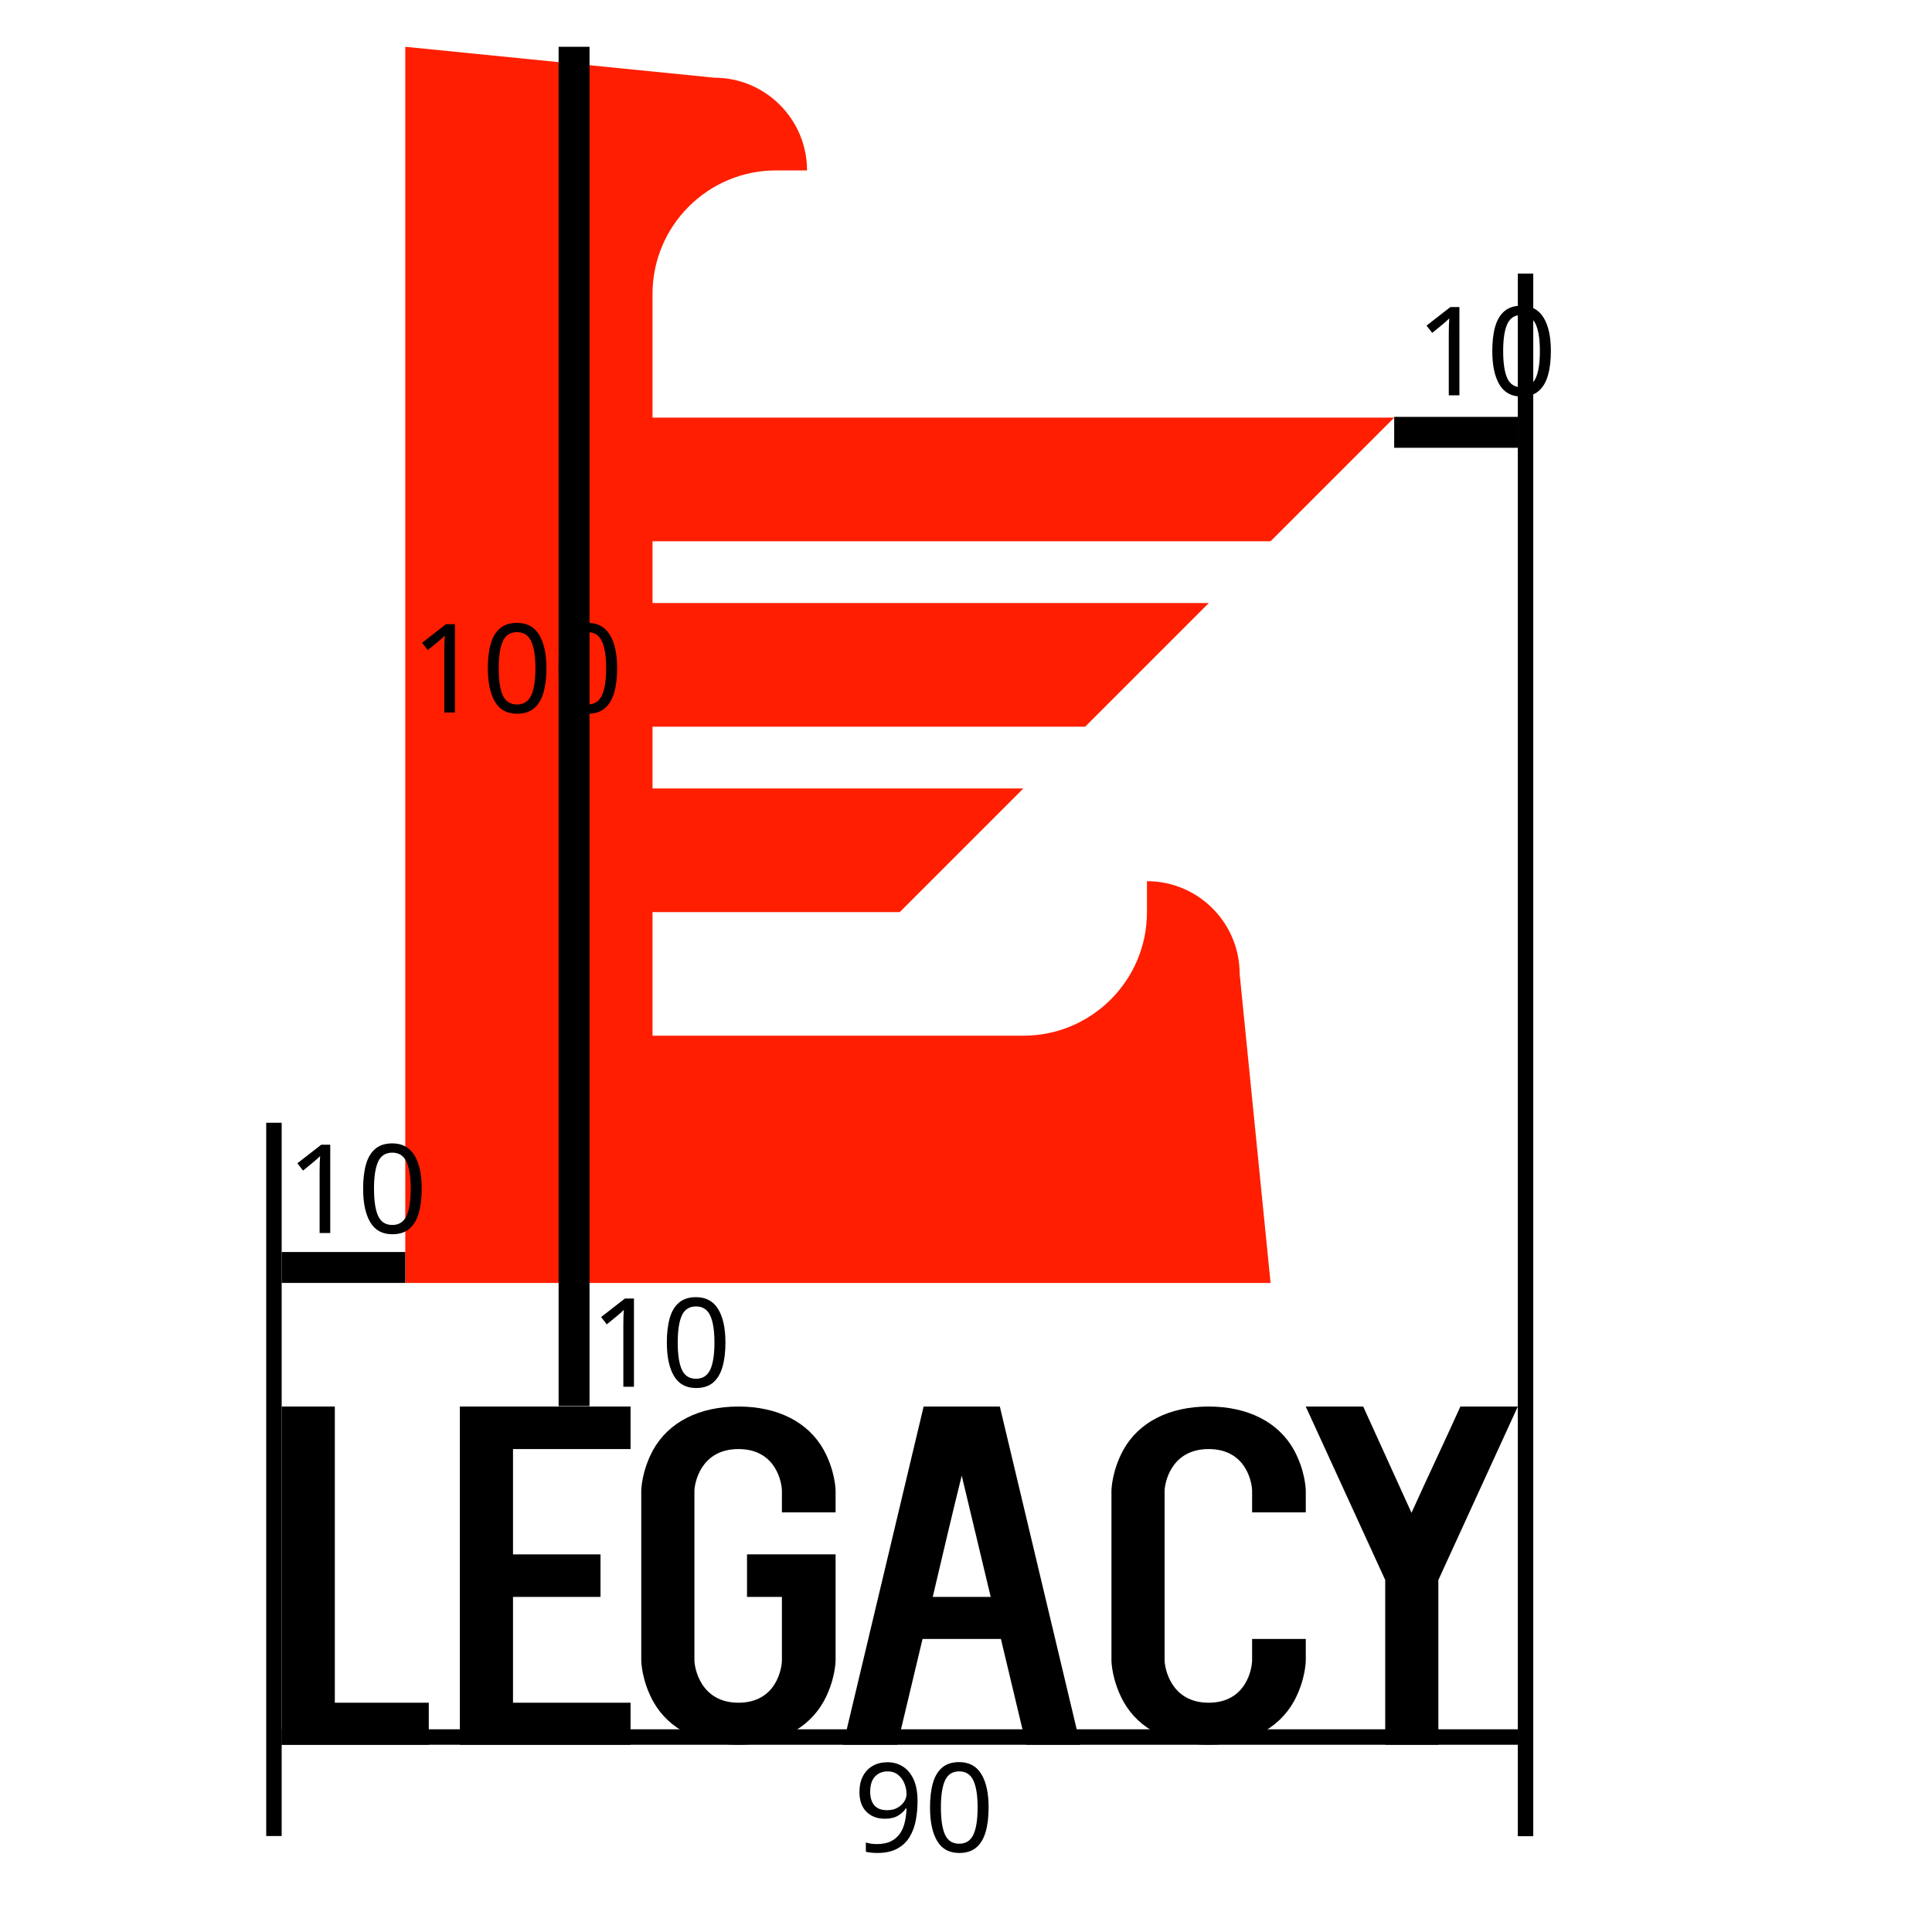
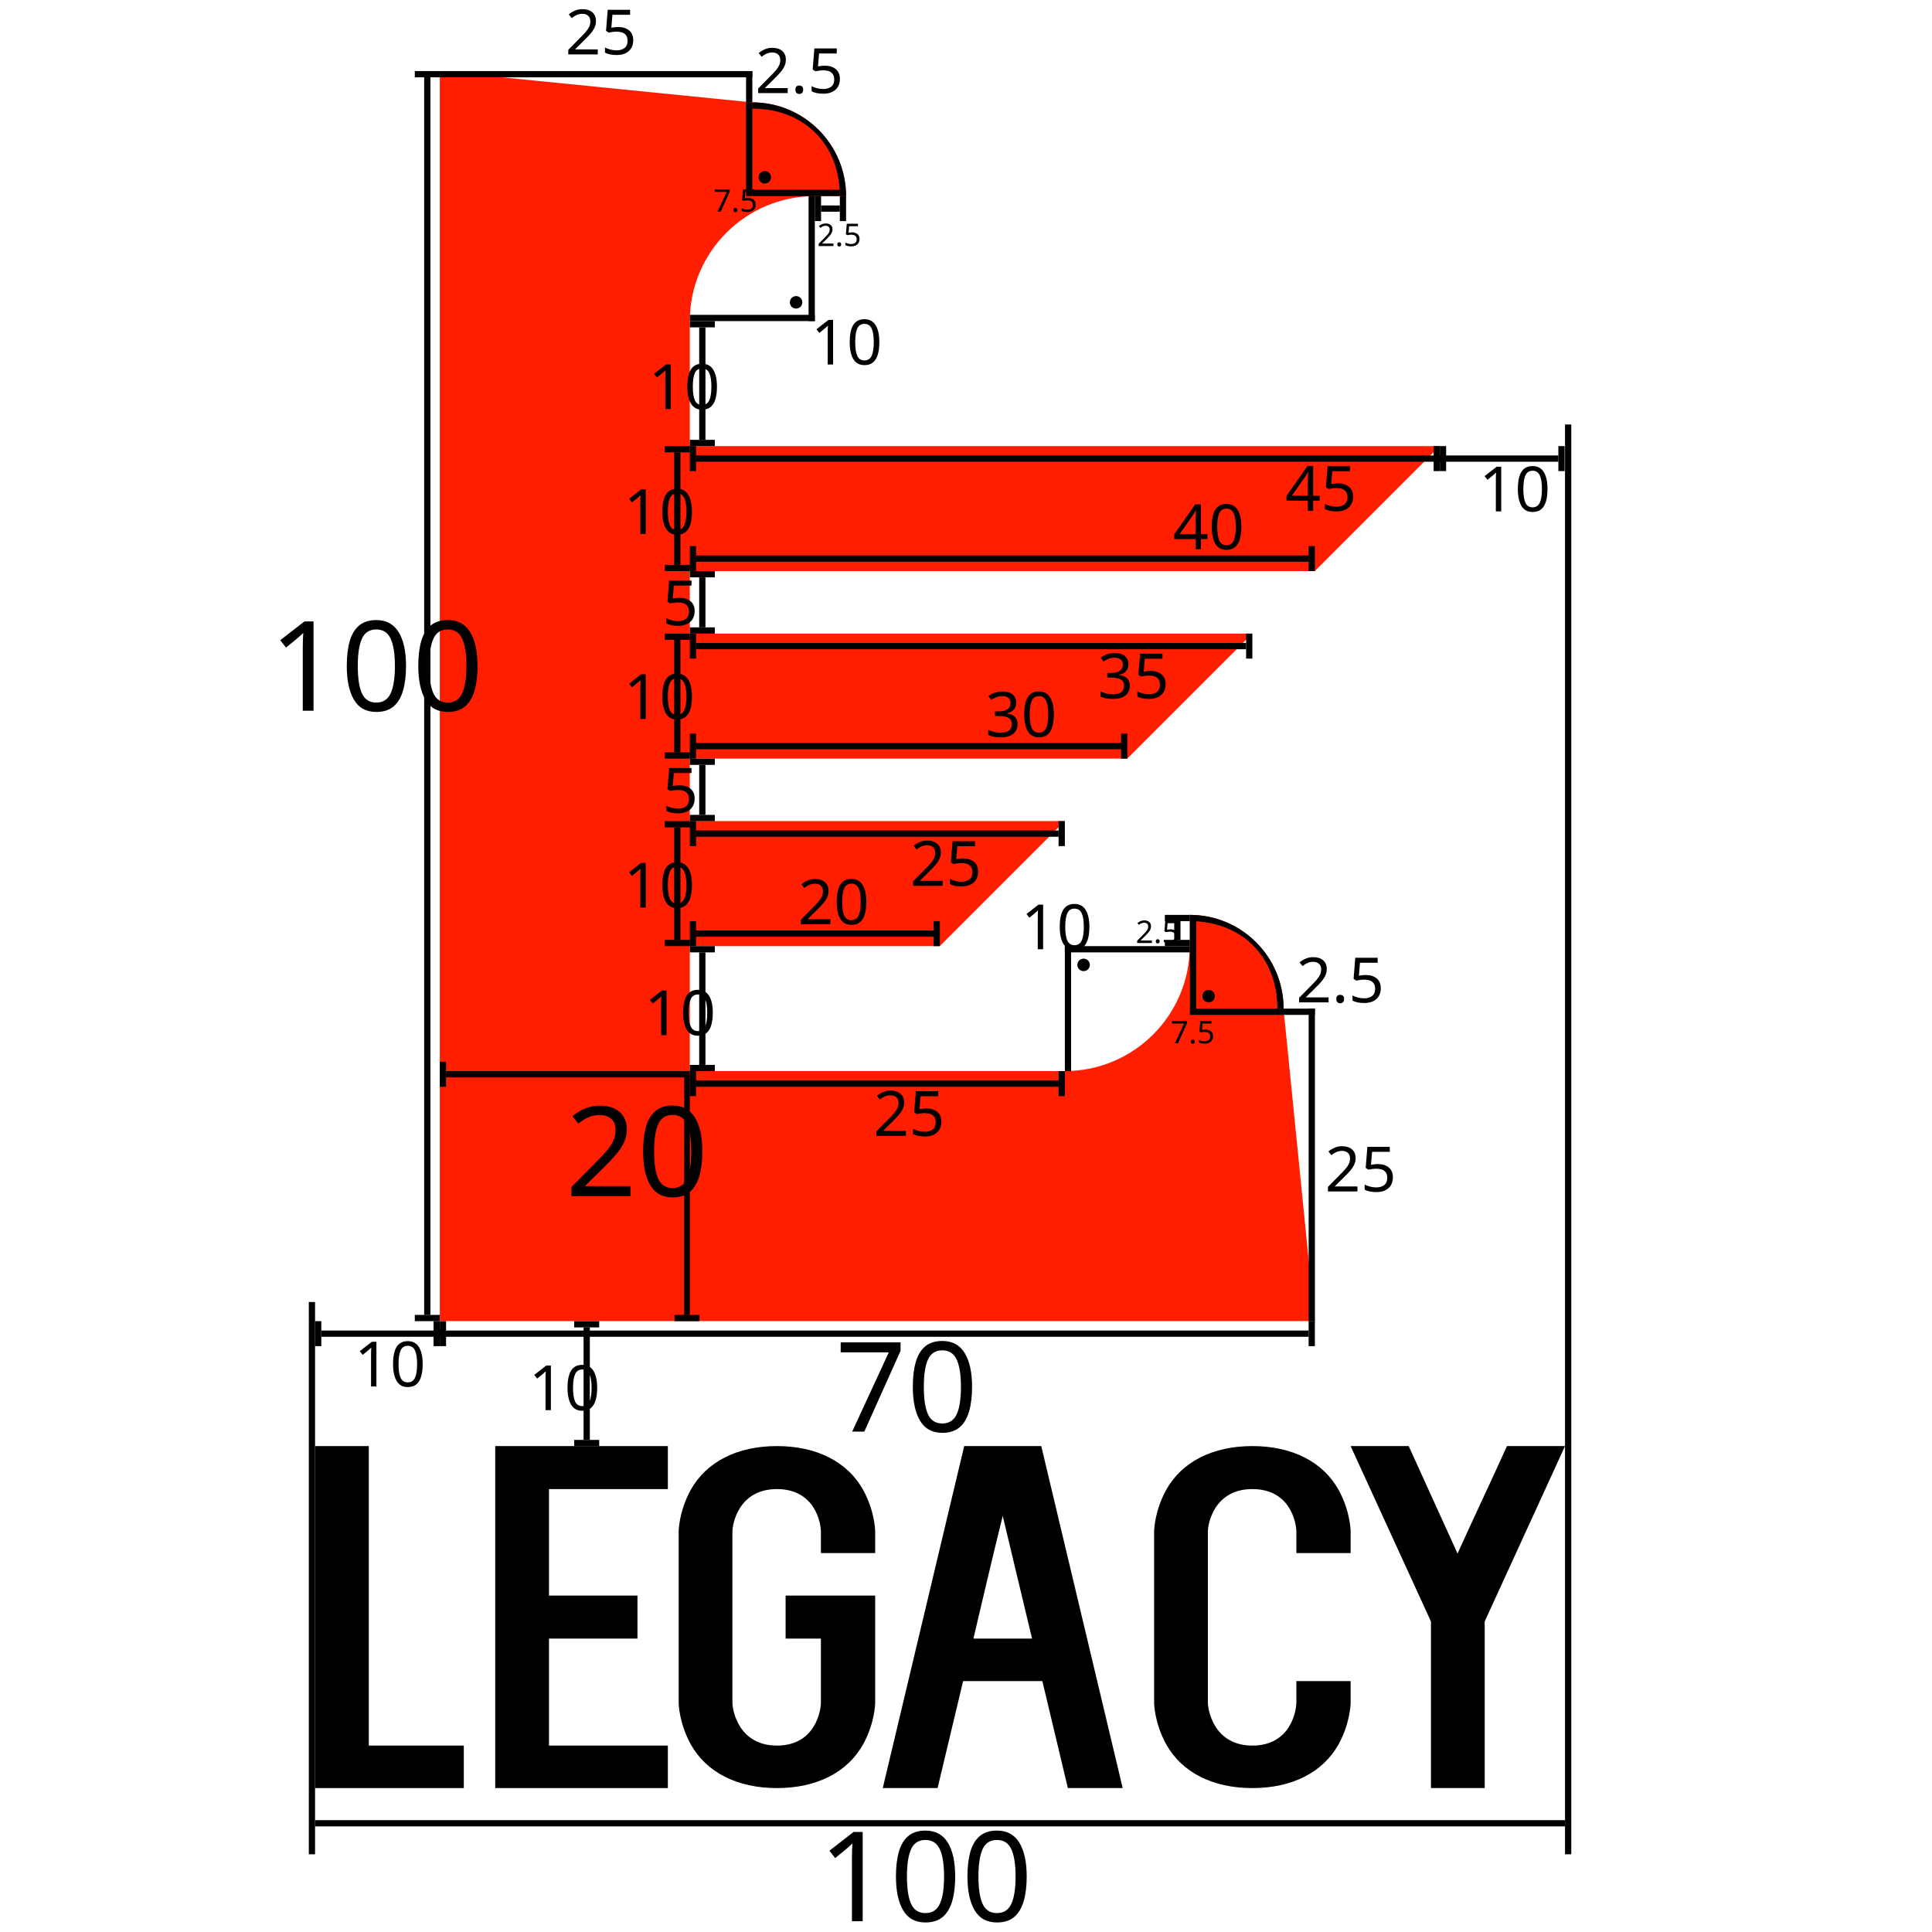
<svg xmlns="http://www.w3.org/2000/svg" version="1.1" id="Layer_1" x="0px" y="0px" width="2000px" height="2000px" viewBox="0 0 2000 2000" enable-background="new 0 0 2000 2000" xml:space="preserve">
-   <path fill="#FF1E00" d="M1187.306,912.196l0.025,0v31.991c-0.01,70.672-57.301,127.963-127.964,127.964H675.474V944.186h255.928  l127.964-127.964H675.474V752.24h447.875l127.964-127.964H675.474v-63.982h639.821l127.964-127.964H675.474V304.366  c0.001-70.663,57.292-127.954,127.964-127.964h31.991l0,0.025c0-53.005-42.969-95.973-95.973-95.973l-319.91-32.016v1279.642  h895.749l-32.016-319.91C1283.279,955.164,1240.311,912.196,1187.306,912.196" />
  <g>
-     <path d="M443.862,1762.648v43.511H291.582v-350.116h55.02v306.604H443.862z" />
-     <path d="M531.058,1500.067v109.022h90.587v44.024h-90.587v109.535h121.705v43.511H476.039v-350.116h176.725v44.024H531.058z" />
-     <path d="M676.068,1761.134c-11.666-21.487-12.236-40.508-12.236-42.51v-175.046c0-2.002,0.57-21.023,12.236-42.51   c16.115-29.032,47.776-45.025,88.362-45.025c40.559,0,72.247,15.993,88.362,45.025c11.666,21.487,12.208,40.508,12.208,42.51v22   H809.44v-22c0-8.009-5.562-43.511-45.009-43.511c-39.474,0-45.578,35.991-45.578,43.511v175.046c0,7.52,6.104,44.024,45.578,44.024   c39.447,0,45.009-36.015,45.009-44.024v-65.511h-36.137v-44.024h91.699v109.535c0,2.002-0.543,21.023-12.208,42.51   c-16.115,29.032-47.803,45.025-88.362,45.025C723.844,1806.159,692.184,1790.166,676.068,1761.134z" />
-     <path d="M1036.138,1696.624h-81.119l-26.126,109.535h-56.132l83.371-350.116h78.894l83.371,350.116h-56.132L1036.138,1696.624z    M1025.584,1653.113l-30.006-125.552c-10.554,42.51-19.995,83.042-30.006,125.552H1025.584z" />
-     <path d="M1162.808,1761.134c-11.666-21.487-12.236-40.508-12.236-42.51v-175.046c0-2.002,0.57-21.023,12.236-42.51   c16.115-29.032,47.776-45.025,88.362-45.025c40.559,0,72.247,15.993,88.363,45.025c11.666,21.487,12.208,40.508,12.208,42.51v22   h-55.562v-22c0-8.009-5.562-43.511-45.009-43.511c-39.474,0-45.578,35.991-45.578,43.511v175.046   c0,7.52,6.104,44.024,45.578,44.024c39.447,0,45.009-36.015,45.009-44.024v-22h55.562v22c0,2.002-0.543,21.023-12.208,42.51   c-16.115,29.032-47.803,45.025-88.363,45.025C1210.584,1806.159,1178.923,1790.166,1162.808,1761.134z" />
-     <path d="M1571.224,1456.043l-82.231,179.563v170.553h-55.02v-170.553l-82.258-179.563h59.469l50.001,110.023   c16.685-36.992,33.913-73.007,50.598-110.023H1571.224z" />
+     <path d="M480.129,1807.014v43.998H326.144v-354.033h55.635v310.035H480.129z" />
+     <path d="M568.301,1541.495v110.242h91.601v44.516h-91.601v110.76h123.067v43.998H512.665v-354.033h178.702v44.517H568.301z" />
+     <path d="M714.933,1805.483c-11.796-21.727-12.373-40.961-12.373-42.986v-177.004c0-2.025,0.576-21.258,12.373-42.986   c16.296-29.357,48.311-45.529,89.351-45.529c41.013,0,73.056,16.172,89.351,45.529c11.796,21.727,12.345,40.961,12.345,42.986   v22.246h-56.184v-22.246c0-8.098-5.624-43.998-45.512-43.998c-39.916,0-46.088,36.393-46.088,43.998v177.004   c0,7.605,6.173,44.516,46.088,44.516c39.888,0,45.512-36.418,45.512-44.516v-66.244h-36.542v-44.516h92.726v110.76   c0,2.025-0.549,21.258-12.345,42.986c-16.296,29.357-48.338,45.529-89.351,45.529   C763.244,1851.012,731.229,1834.84,714.933,1805.483z" />
+     <path d="M1079.032,1740.251h-82.026l-26.419,110.76h-56.76l84.303-354.033h79.777l84.303,354.033h-56.76L1079.032,1740.251z    M1068.36,1696.253l-30.342-126.957c-10.672,42.986-20.219,83.971-30.342,126.957H1068.36z" />
+     <path d="M1207.119,1805.483c-11.796-21.727-12.373-40.961-12.373-42.986v-177.004c0-2.025,0.576-21.258,12.373-42.986   c16.296-29.357,48.311-45.529,89.351-45.529c41.013,0,73.056,16.172,89.351,45.529c11.796,21.727,12.345,40.961,12.345,42.986   v22.246h-56.184v-22.246c0-8.098-5.624-43.998-45.512-43.998c-39.916,0-46.089,36.393-46.089,43.998v177.004   c0,7.605,6.173,44.516,46.089,44.516c39.888,0,45.512-36.418,45.512-44.516v-22.246h56.184v22.246   c0,2.025-0.549,21.258-12.345,42.986c-16.296,29.357-48.338,45.529-89.351,45.529   C1255.43,1851.012,1223.415,1834.84,1207.119,1805.483z" />
+     <path d="M1620.105,1496.979l-83.151,181.572v172.461h-55.635v-172.461l-83.179-181.572h60.134l50.56,111.254   c16.872-37.406,34.292-73.824,51.164-111.254H1620.105z" />
  </g>
-   <text transform="matrix(1 0 0 1 425.54 737.5782)" font-family="'Kenzo'" font-size="127.964">100</text>
-   <polyline points="275.586,1900.654 275.586,1162.26 291.581,1162.26 291.581,1900.654 " />
-   <polyline points="1571.224,1900.828 1571.224,283.235 1587.219,283.235 1587.219,1900.828 " />
-   <text transform="matrix(1 0 0 1 296.4429 1276.399)" font-family="'Kenzo'" font-size="127.964">10</text>
-   <polyline points="291.582,1328.079 291.582,1296.088 419.546,1296.088 419.546,1328.079 " />
-   <polyline points="291.576,1806.159 291.576,1790.163 1571.234,1790.163 1571.234,1806.159 " />
-   <text transform="matrix(1 0 0 1 1465.35 409.2296)" font-family="'Kenzo'" font-size="127.964">10</text>
-   <text transform="matrix(1 0 0 1 610.8564 1435.595)" font-family="'Kenzo'" font-size="127.964">10</text>
-   <text transform="matrix(1 0 0 1 883.2922 1916.917)" font-family="'Kenzo'" font-size="127.964">90</text>
-   <polyline points="1443.259,463.542 1443.259,431.551 1571.224,431.551 1571.224,463.542 " />
-   <polyline points="578.271,1455.608 578.271,48.437 610.263,48.437 610.263,1455.608 " />
+   <path fill="#FF1E00" d="M1231.635,947.046l0.025,0v32.349c-0.01,71.463-57.942,129.395-129.396,129.396H714.076V979.394h258.792  l129.396-129.396H714.076V785.3h452.886l129.396-129.396H714.076v-64.698h646.98l129.396-129.396H714.076V332.414  c0.001-71.454,57.933-129.386,129.396-129.396h32.349l0,0.025c0-53.598-43.449-97.047-97.047-97.047l-323.49-32.374v1293.96h905.772  l-32.374-323.49C1328.682,990.495,1285.232,947.046,1231.635,947.046" />
+   <text transform="matrix(1 0 0 1 278.619 735.7089)" font-family="'Kenzo'" font-size="129.409">100</text>
+   <text transform="matrix(1 0 0 1 864.5831 1481.972)" font-family="'Kenzo'" font-size="129.409">70</text>
+   <rect x="439.107" y="80.042" width="6.47" height="1281.147" />
+   <rect x="1620.105" y="439.435" width="6.47" height="1480.113" />
+   <rect x="319.674" y="1347.844" width="6.47" height="571.704" />
+   <rect x="429.402" y="73.572" width="25.882" height="6.47" />
+   <rect x="455.284" y="73.572" width="323.522" height="6.47" />
+   <rect x="429.402" y="1361.189" width="25.882" height="6.47" />
+   <polyline points="332.614,1377.365 332.614,1383.835 1354.674,1383.835 1354.674,1377.365 " />
+   <text transform="matrix(1 0 0 1 847.1139 1988.827)" font-family="'Kenzo'" font-size="129.409">100</text>
+   <polyline points="326.143,1884.215 326.143,1890.686 1620.104,1890.686 1620.104,1884.215 " />
+   <rect x="455.284" y="1367.66" width="6.47" height="25.882" />
+   <rect x="448.813" y="1367.66" width="6.47" height="25.882" />
+   <rect x="326.144" y="1367.66" width="6.47" height="25.882" />
+   <rect x="1354.675" y="1367.66" width="6.47" height="25.882" />
+   <text transform="matrix(1 0 0 1 585.3733 1238.25)" font-family="'Kenzo'" font-size="129.409">20</text>
+   <polyline points="461.754,1108.843 461.754,1115.313 714.101,1115.313 714.101,1108.843 " />
+   <rect x="455.284" y="1099.137" width="6.47" height="25.882" />
+   <text transform="matrix(1 0 0 1 1214.194 568.5526)" font-family="'Kenzo'" font-size="64.704">40</text>
+   <text transform="matrix(1 0 0 1 1330.401 528.7863)" font-family="'Kenzo'" font-size="64.704">45</text>
+   <polyline points="720.571,471.503 720.571,477.974 1613.223,477.974 1613.223,471.503 " />
+   <rect x="714.101" y="461.798" width="6.47" height="25.882" />
+   <rect x="1484.084" y="461.798" width="6.47" height="25.882" />
+   <polyline points="720.572,575.032 720.572,581.502 1354.675,581.502 1354.675,575.032 " />
+   <rect x="714.101" y="565.325" width="6.47" height="25.882" />
+   <rect x="1354.675" y="565.325" width="6.47" height="25.882" />
+   <text transform="matrix(1 0 0 1 1020.072 762.67)" font-family="'Kenzo'" font-size="64.704">30</text>
+   <text transform="matrix(1 0 0 1 1136.284 722.9081)" font-family="'Kenzo'" font-size="64.704">35</text>
+   <polyline points="720.572,665.618 720.572,672.089 1289.966,672.089 1289.966,665.618 " />
+   <rect x="714.101" y="655.912" width="6.47" height="25.882" />
+   <rect x="1289.966" y="655.912" width="6.47" height="25.882" />
+   <polyline points="720.572,769.146 720.572,775.617 1160.558,775.617 1160.558,769.146 " />
+   <rect x="714.101" y="759.439" width="6.47" height="25.882" />
+   <rect x="1160.558" y="759.439" width="6.47" height="25.882" />
+   <text transform="matrix(1 0 0 1 825.9647 956.7765)" font-family="'Kenzo'" font-size="64.704">20</text>
+   <text transform="matrix(1 0 0 1 942.181 917.0068)" font-family="'Kenzo'" font-size="64.704">25</text>
+   <polyline points="720.572,859.733 720.572,866.203 1095.857,866.203 1095.857,859.733 " />
+   <polyline points="720.572,963.26 720.572,969.73 966.448,969.73 966.448,963.26 " />
+   <rect x="714.101" y="850.025" width="6.47" height="25.882" />
+   <rect x="1095.857" y="850.025" width="6.47" height="25.882" />
+   <text transform="matrix(1 0 0 1 904.1652 1175.83)" font-family="'Kenzo'" font-size="64.704">25</text>
+   <polyline points="720.572,1118.551 720.572,1125.021 1095.857,1125.021 1095.857,1118.551 " />
+   <rect x="714.101" y="1108.843" width="6.47" height="25.882" />
+   <rect x="1095.857" y="1108.843" width="6.47" height="25.882" />
+   <rect x="714.101" y="953.552" width="6.47" height="25.882" />
+   <rect x="966.448" y="953.552" width="6.47" height="25.882" />
+   <polyline points="708.247,1361.189 714.101,1361.189 714.101,1115.313 708.247,1115.313 " />
+   <rect x="698.233" y="1361.189" width="25.882" height="6.47" />
+   <polyline points="697.925,972.963 704.396,972.963 704.396,856.495 697.925,856.495 " />
+   <rect x="688.22" y="972.963" width="25.882" height="6.47" />
+   <rect x="688.22" y="850.025" width="25.882" height="6.47" />
+   <text transform="matrix(1 0 0 1 667.0204 1071.549)" font-family="'Kenzo'" font-size="64.704">10</text>
+   <text transform="matrix(1 0 0 1 1056.867 982.662)" font-family="'Kenzo'" font-size="64.704">10</text>
+   <text transform="matrix(1 0 0 1 685.7674 841.3061)" font-family="'Kenzo'" font-size="64.704">5</text>
+   <text transform="matrix(1 0 0 1 645.4573 939.4493)" font-family="'Kenzo'" font-size="64.704">10</text>
+   <text transform="matrix(1 0 0 1 645.4573 744.2479)" font-family="'Kenzo'" font-size="64.704">10</text>
+   <text transform="matrix(1 0 0 1 645.4573 552.8378)" font-family="'Kenzo'" font-size="64.704">10</text>
+   <polyline points="723.807,1102.372 730.277,1102.372 730.277,985.904 723.807,985.904 " />
+   <rect x="714.101" y="1102.372" width="25.882" height="6.47" />
+   <rect x="714.101" y="979.434" width="25.882" height="6.47" />
+   <text transform="matrix(1 0 0 1 547.3226 1459.777)" font-family="'Kenzo'" font-size="64.704">10</text>
+   <text transform="matrix(1 0 0 1 366.6907 1435.235)" font-family="'Kenzo'" font-size="64.704">10</text>
+   <rect x="1613.223" y="461.798" width="6.47" height="25.882" />
+   <rect x="1490.554" y="461.798" width="6.47" height="25.882" />
+   <text transform="matrix(1 0 0 1 1531.098 529.3686)" font-family="'Kenzo'" font-size="64.704">10</text>
+   <polyline points="604.104,1490.598 610.574,1490.598 610.574,1374.13 604.104,1374.13 " />
+   <rect x="594.398" y="1490.598" width="25.882" height="6.47" />
+   <rect x="594.398" y="1367.66" width="25.882" height="6.47" />
+   <polyline points="1215.56,972.956 1222.031,972.956 1222.031,953.545 1215.56,953.545 " />
+   <rect x="1205.855" y="972.963" width="25.882" height="6.47" />
+   <rect x="1205.855" y="947.081" width="25.882" height="6.47" />
+   <polyline points="723.807,843.55 730.277,843.55 730.277,791.787 723.807,791.787 " />
+   <rect x="714.101" y="843.554" width="25.882" height="6.47" />
+   <rect x="714.101" y="785.32" width="25.882" height="6.47" />
+   <text transform="matrix(1 0 0 1 685.7674 647.2036)" font-family="'Kenzo'" font-size="64.704">5</text>
+   <polyline points="723.807,649.437 730.277,649.437 730.277,597.673 723.807,597.673 " />
+   <rect x="714.101" y="649.441" width="25.882" height="6.47" />
+   <rect x="714.101" y="591.207" width="25.882" height="6.47" />
+   <polyline points="697.925,778.85 704.396,778.85 704.396,662.382 697.925,662.382 " />
+   <rect x="688.22" y="778.85" width="25.882" height="6.47" />
+   <rect x="688.22" y="655.911" width="25.882" height="6.47" />
+   <polyline points="697.925,584.737 704.396,584.737 704.396,468.269 697.925,468.269 " />
+   <rect x="688.22" y="584.737" width="25.882" height="6.47" />
+   <rect x="688.22" y="461.798" width="25.882" height="6.47" />
+   <text transform="matrix(1 0 0 1 671.3319 423.4325)" font-family="'Kenzo'" font-size="64.704">10</text>
+   <text transform="matrix(1 0 0 1 839.4364 377.3292)" font-family="'Kenzo'" font-size="64.704">10</text>
+   <text transform="matrix(1 0 0 1 781.7538 96.3497)" font-family="'Kenzo'" font-size="64.704">2.5</text>
+   <text transform="matrix(1 0 0 1 585.1717 56.3192)" font-family="'Kenzo'" font-size="64.704">25</text>
+   <text transform="matrix(1 0 0 1 845.9227 254.7257)" font-family="'Kenzo'" font-size="32.352">2.5</text>
+   <text transform="matrix(1 0 0 1 1175.638 976.2091)" font-family="'Kenzo'" font-size="32.352">2.5</text>
+   <text transform="matrix(1 0 0 1 738.4832 219.1602)" font-family="'Kenzo'" font-size="32.352">7.5</text>
+   <polyline points="723.807,455.328 730.277,455.328 730.277,338.86 723.807,338.86 " />
+   <polyline points="772.335,105.974 778.806,105.974 778.806,73.622 772.335,73.622 " />
+   <rect x="714.101" y="455.328" width="25.882" height="6.47" />
+   <rect x="714.101" y="332.39" width="25.882" height="6.47" />
+   <rect x="714.101" y="325.919" width="129.409" height="6.47" />
+   <rect x="849.98" y="212.693" width="19.411" height="6.47" />
+   <rect x="837.04" y="202.981" width="6.47" height="129.409" />
+   <rect x="843.51" y="202.981" width="6.47" height="25.882" />
+   <rect x="869.392" y="202.981" width="6.47" height="25.882" />
+   <path d="M429.402,652.661" />
+   <circle cx="824.099" cy="312.978" r="6.47" />
+   <circle cx="791.746" cy="183.569" r="6.47" />
+   <line x1="811.158" y1="190.04" x2="778.806" y2="190.04" />
+   <rect x="778.806" y="196.49" width="90.586" height="6.47" />
+   <rect x="772.335" y="105.974" width="6.47" height="97.006" />
+   <rect x="1102.328" y="979.434" width="129.409" height="6.47" />
+   <rect x="1102.328" y="979.434" width="6.47" height="129.409" />
+   <circle cx="1121.739" cy="998.845" r="6.47" />
+   <path d="M869.392,203.008c0-53.603-36.983-90.586-90.586-90.586v-6.476c53.603,0,97.057,43.454,97.057,97.057" />
+   <rect x="1354.723" y="1044.138" width="6.47" height="323.522" />
+   <polyline points="1328.791,1050.609 1328.791,1044.138 1361.143,1044.138 1361.143,1050.609 " />
+   <circle cx="1251.196" cy="1031.197" r="6.47" />
+   <rect x="1231.805" y="953.552" width="6.47" height="90.586" />
+   <rect x="1231.785" y="1044.138" width="97.006" height="6.47" />
+   <path d="M1231.757,953.552c53.603,0,90.586,36.983,90.586,90.586h6.476c0-53.603-43.454-97.057-97.057-97.057" />
+   <text transform="matrix(1 0 0 1 1341.699 1037.676)" font-family="'Kenzo'" font-size="64.704">2.5</text>
+   <text transform="matrix(1 0 0 1 1371.573 1233.402)" font-family="'Kenzo'" font-size="64.704">25</text>
+   <text transform="matrix(1 0 0 1 1211.881 1080.012)" font-family="'Kenzo'" font-size="32.352">7.5</text>
</svg>
